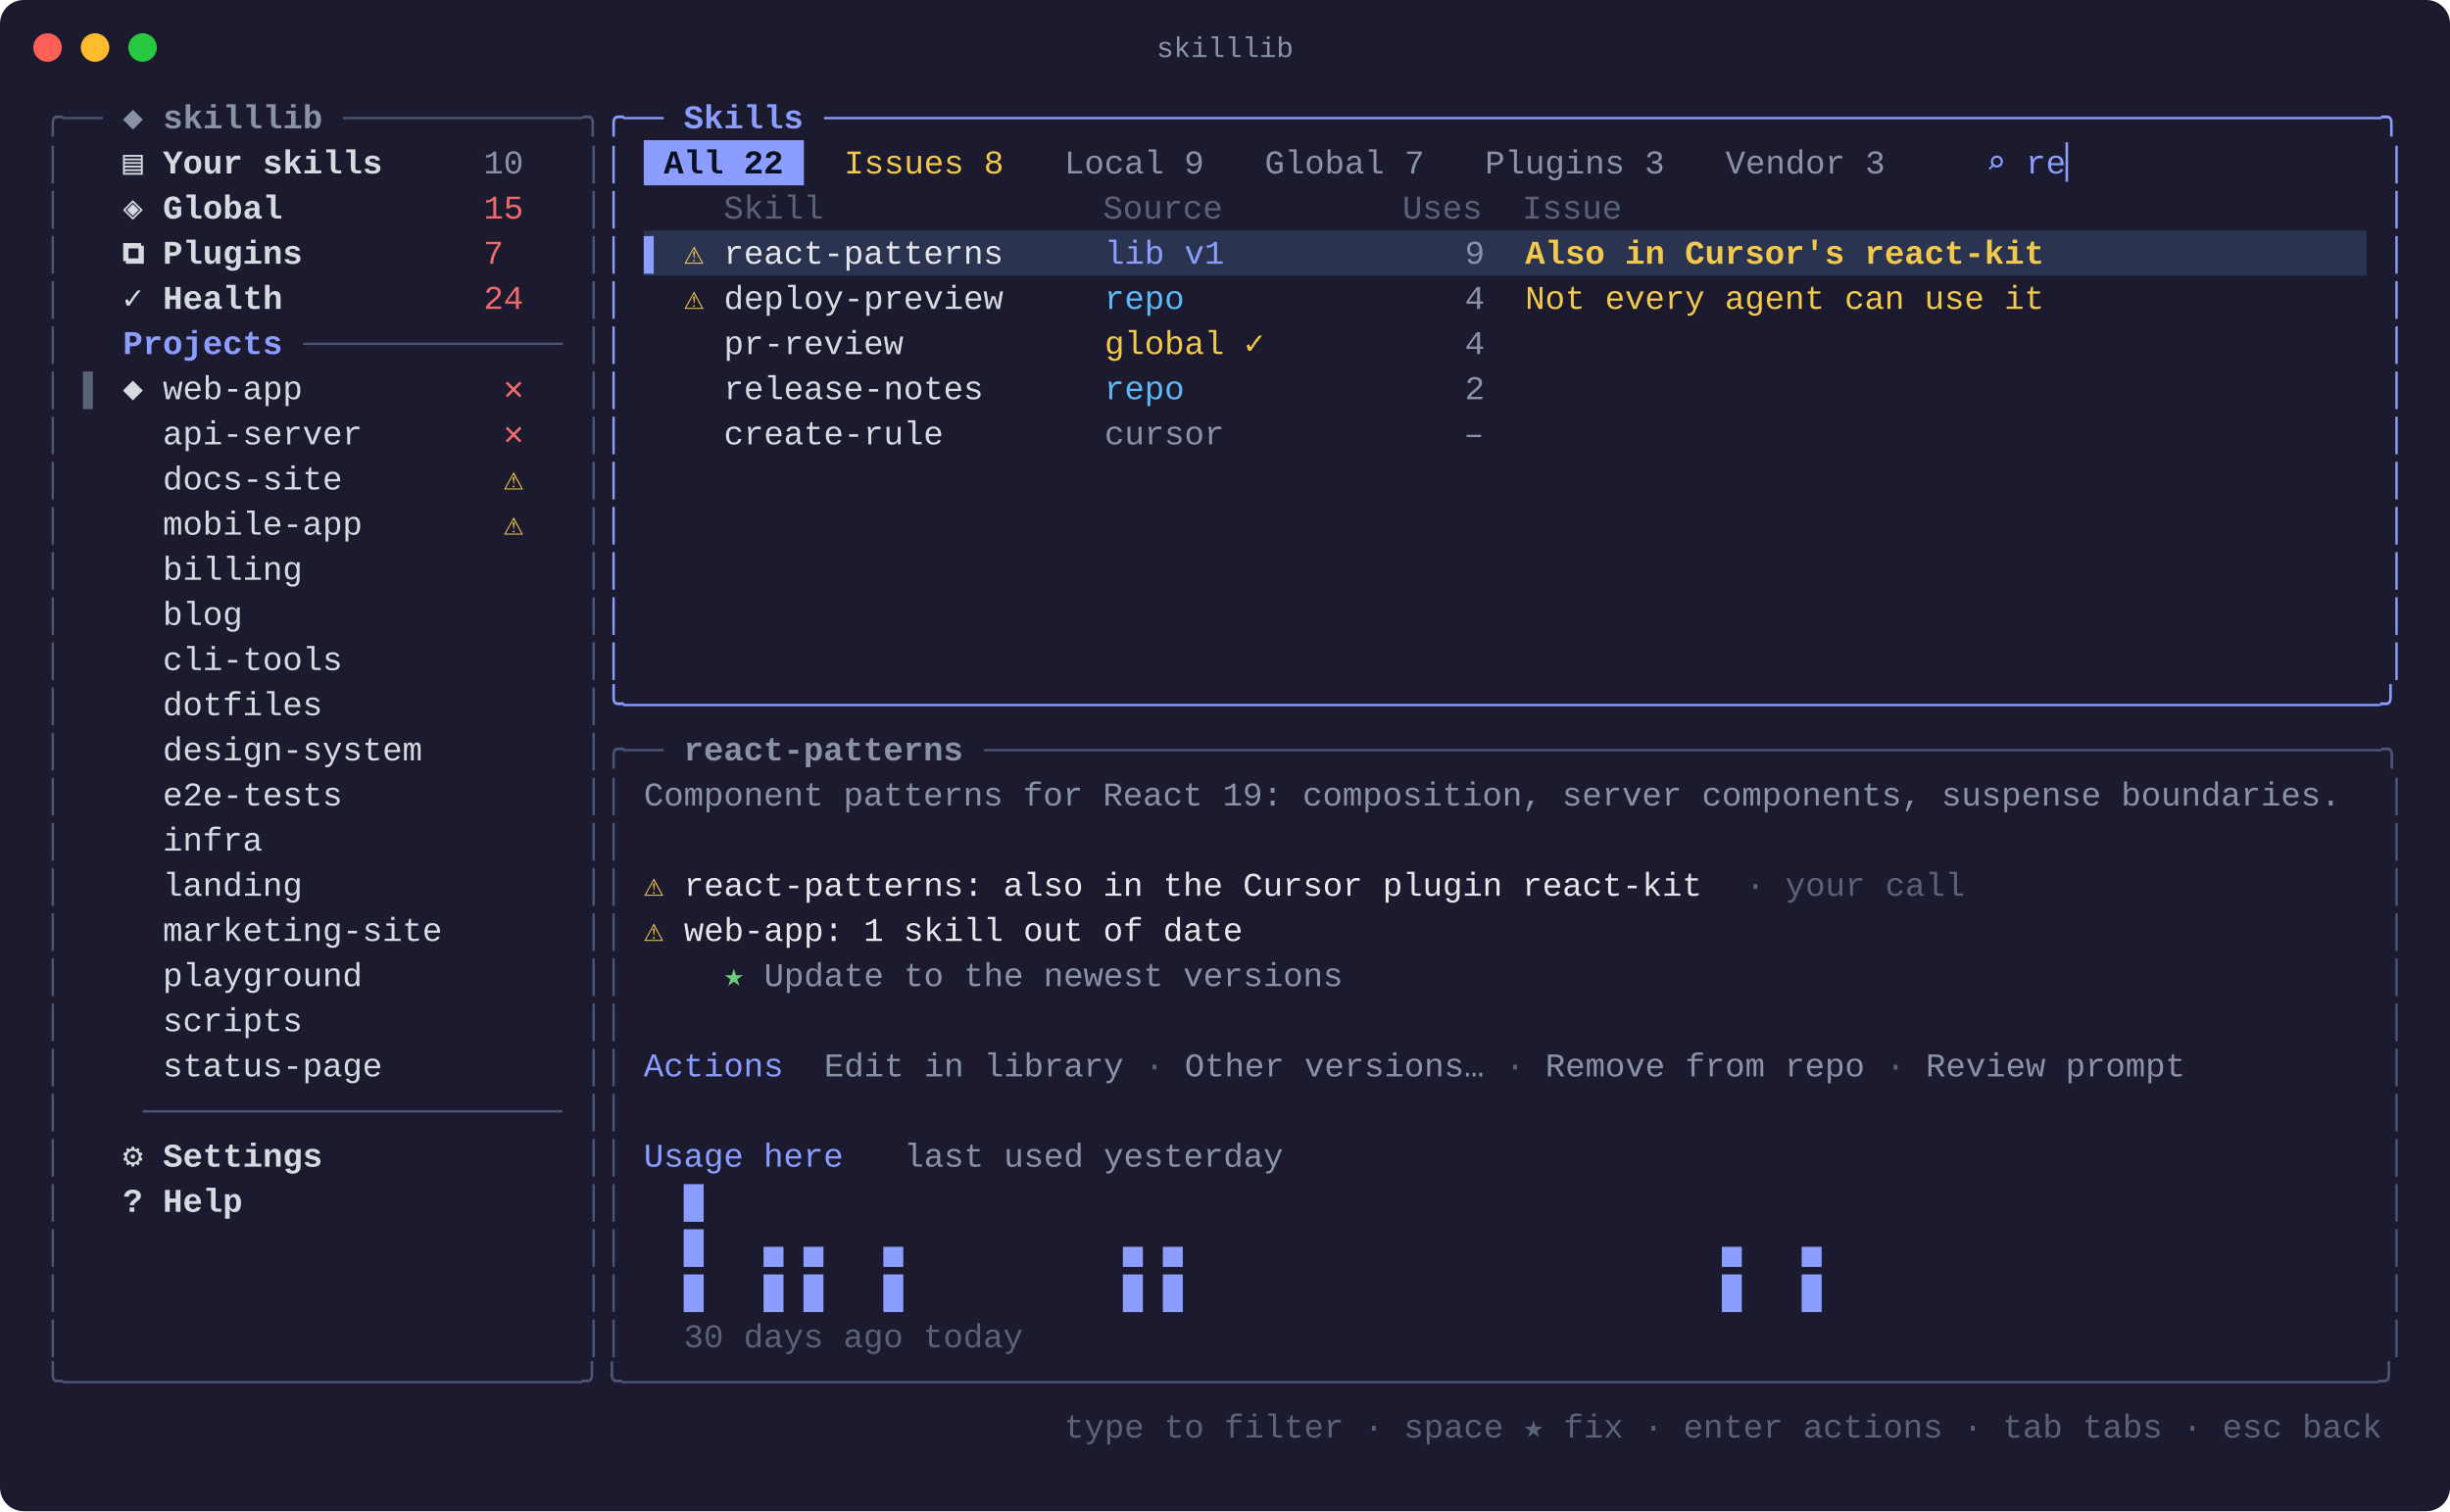
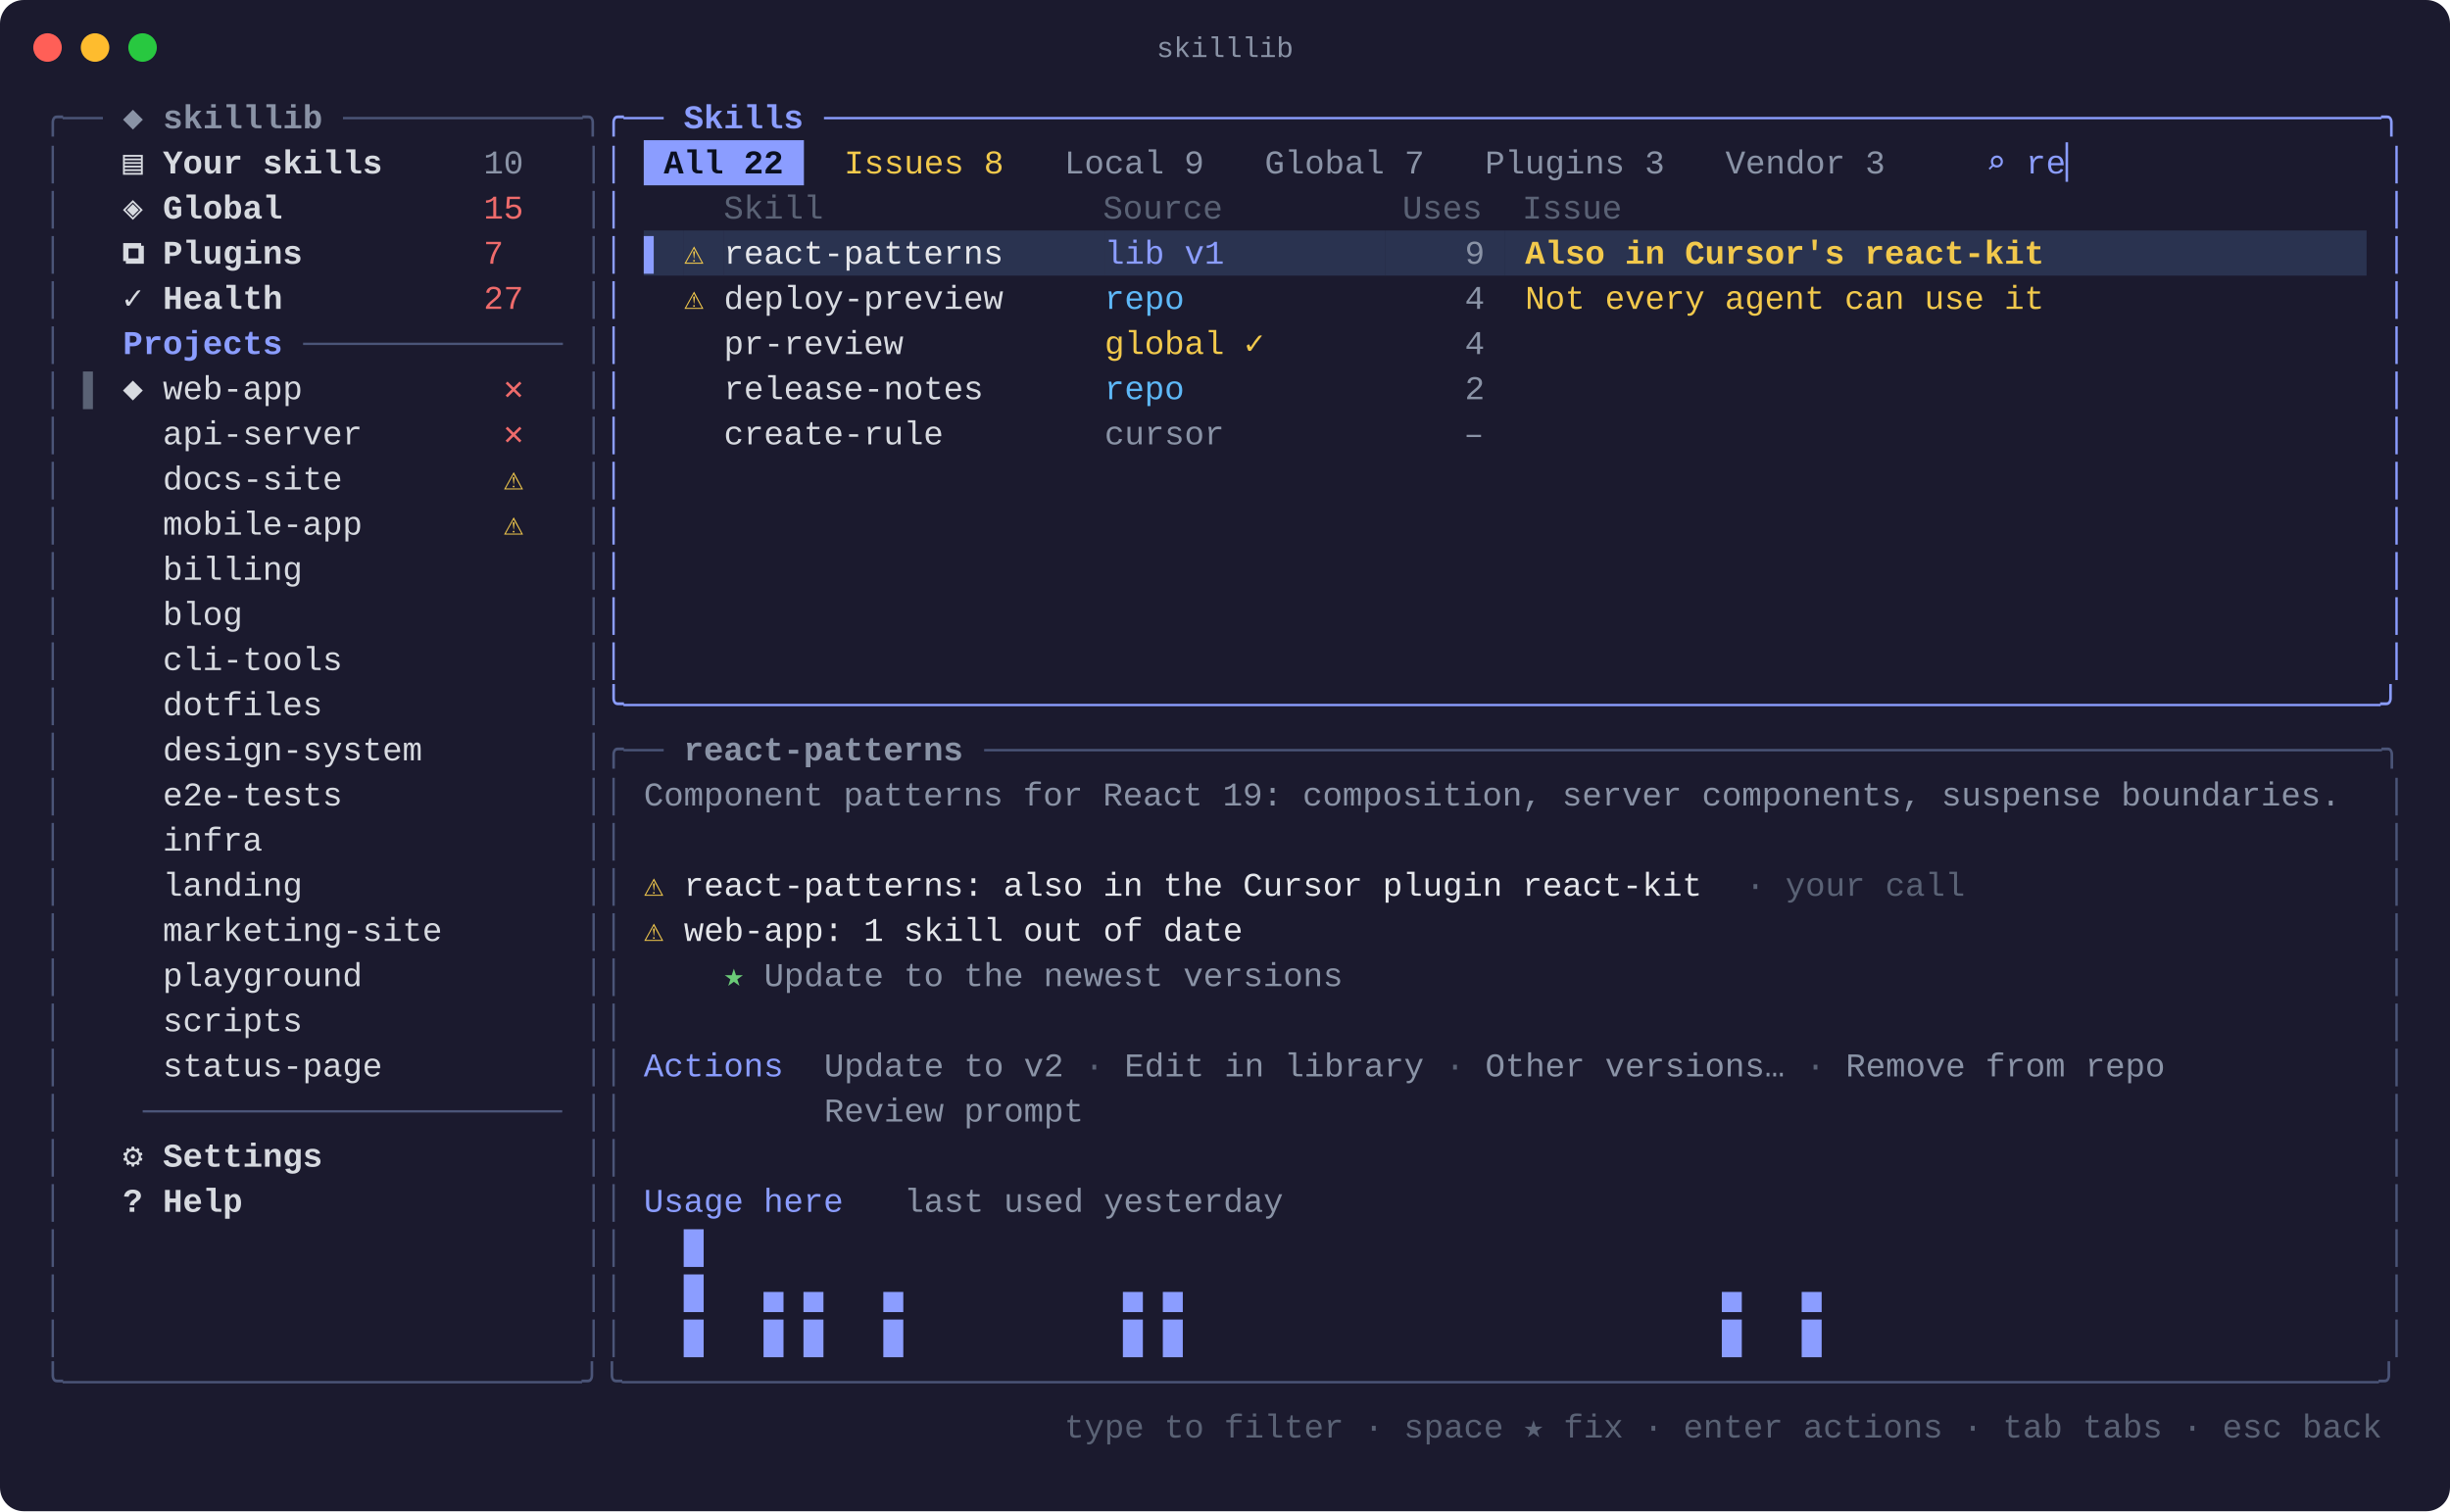
<svg xmlns="http://www.w3.org/2000/svg" width="1031" height="636" viewBox="0 0 1031 636" font-family="SFMono-Regular, Menlo, Consolas, 'Liberation Mono', monospace" font-size="14">
  <rect width="1031" height="636" rx="10" fill="#1b1a2e" />
  <circle cx="20" cy="20" r="6" fill="#ff5f57" />
  <circle cx="40" cy="20" r="6" fill="#febc2e" />
  <circle cx="60" cy="20" r="6" fill="#28c840" />
  <text x="515.5" y="24" fill="#8a93a6" font-size="12" text-anchor="middle">skilllib</text>
  <text x="18.0" y="54.0" fill="#4b5578" xml:space="preserve" textLength="25.3" lengthAdjust="spacingAndGlyphs">╭──</text>
  <text x="43.3" y="54.0" fill="#8a93a6" font-weight="bold" xml:space="preserve" textLength="101.2" lengthAdjust="spacingAndGlyphs"> ◆ skilllib </text>
  <text x="144.4" y="54.0" fill="#4b5578" xml:space="preserve" textLength="109.6" lengthAdjust="spacingAndGlyphs">────────────╮</text>
  <text x="254.0" y="54.0" fill="#8b9dff" xml:space="preserve" textLength="25.3" lengthAdjust="spacingAndGlyphs">╭──</text>
  <text x="279.3" y="54.0" fill="#8b9dff" font-weight="bold" xml:space="preserve" textLength="67.4" lengthAdjust="spacingAndGlyphs"> Skills </text>
  <text x="346.8" y="54.0" fill="#8b9dff" xml:space="preserve" textLength="666.0" lengthAdjust="spacingAndGlyphs">──────────────────────────────────────────────────────────────────────────────╮</text>
  <text x="18.0" y="73.0" fill="#4b5578" xml:space="preserve" textLength="8.4" lengthAdjust="spacingAndGlyphs">│</text>
  <text x="51.7" y="73.0" fill="#d7dae0" font-weight="bold" xml:space="preserve" textLength="151.7" lengthAdjust="spacingAndGlyphs">▤ Your skills     </text>
  <text x="203.5" y="73.0" fill="#8a93a6" xml:space="preserve" textLength="33.7" lengthAdjust="spacingAndGlyphs">10  </text>
  <text x="245.6" y="73.0" fill="#4b5578" xml:space="preserve" textLength="8.4" lengthAdjust="spacingAndGlyphs">│</text>
  <text x="254.0" y="73.0" fill="#8b9dff" xml:space="preserve" textLength="8.4" lengthAdjust="spacingAndGlyphs">│</text>
  <rect x="270.9" y="59.0" width="67.4" height="19" fill="#8b9dff" />
  <text x="270.9" y="73.0" fill="#0b1020" font-weight="bold" xml:space="preserve" textLength="67.4" lengthAdjust="spacingAndGlyphs"> All 22 </text>
  <text x="346.8" y="73.0" fill="#f2c94c" xml:space="preserve" textLength="84.3" lengthAdjust="spacingAndGlyphs"> Issues 8 </text>
  <text x="439.5" y="73.0" fill="#8a93a6" xml:space="preserve" textLength="75.9" lengthAdjust="spacingAndGlyphs"> Local 9 </text>
  <text x="523.8" y="73.0" fill="#8a93a6" xml:space="preserve" textLength="84.3" lengthAdjust="spacingAndGlyphs"> Global 7 </text>
  <text x="616.5" y="73.0" fill="#8a93a6" xml:space="preserve" textLength="92.7" lengthAdjust="spacingAndGlyphs"> Plugins 3 </text>
  <text x="717.7" y="73.0" fill="#8a93a6" xml:space="preserve" textLength="84.3" lengthAdjust="spacingAndGlyphs"> Vendor 3 </text>
  <text x="802.0" y="73.0" fill="#8b9dff" xml:space="preserve" textLength="75.9" lengthAdjust="spacingAndGlyphs">    ⌕ re▏</text>
  <text x="1004.3" y="73.0" fill="#8b9dff" xml:space="preserve" textLength="8.4" lengthAdjust="spacingAndGlyphs">│</text>
  <text x="18.0" y="92.0" fill="#4b5578" xml:space="preserve" textLength="8.4" lengthAdjust="spacingAndGlyphs">│</text>
  <text x="51.7" y="92.0" fill="#d7dae0" font-weight="bold" xml:space="preserve" textLength="151.7" lengthAdjust="spacingAndGlyphs">◈ Global          </text>
  <text x="203.5" y="92.0" fill="#ef6b6b" xml:space="preserve" textLength="33.7" lengthAdjust="spacingAndGlyphs">15  </text>
  <text x="245.6" y="92.0" fill="#4b5578" xml:space="preserve" textLength="8.4" lengthAdjust="spacingAndGlyphs">│</text>
  <text x="254.0" y="92.0" fill="#8b9dff" xml:space="preserve" textLength="8.4" lengthAdjust="spacingAndGlyphs">│</text>
  <text x="270.9" y="92.0" fill="#5a6275" xml:space="preserve" textLength="725.0" lengthAdjust="spacingAndGlyphs">    Skill              Source         Uses  Issue                                     </text>
  <text x="1004.3" y="92.0" fill="#8b9dff" xml:space="preserve" textLength="8.4" lengthAdjust="spacingAndGlyphs">│</text>
  <text x="18.0" y="111.0" fill="#4b5578" xml:space="preserve" textLength="8.4" lengthAdjust="spacingAndGlyphs">│</text>
  <text x="51.7" y="111.0" fill="#d7dae0" font-weight="bold" xml:space="preserve" textLength="151.7" lengthAdjust="spacingAndGlyphs">⧉ Plugins         </text>
  <text x="203.5" y="111.0" fill="#ef6b6b" xml:space="preserve" textLength="33.7" lengthAdjust="spacingAndGlyphs">7   </text>
  <text x="245.6" y="111.0" fill="#4b5578" xml:space="preserve" textLength="8.4" lengthAdjust="spacingAndGlyphs">│</text>
  <text x="254.0" y="111.0" fill="#8b9dff" xml:space="preserve" textLength="8.4" lengthAdjust="spacingAndGlyphs">│</text>
  <rect x="270.9" y="97.0" width="16.9" height="19" fill="#2a3350" />
  <text x="270.9" y="111.0" fill="#8b9dff" xml:space="preserve" textLength="16.9" lengthAdjust="spacingAndGlyphs">▌ </text>
  <rect x="287.8" y="97.0" width="16.9" height="19" fill="#2a3350" />
  <text x="287.8" y="111.0" fill="#f2c94c" xml:space="preserve" textLength="16.9" lengthAdjust="spacingAndGlyphs">⚠ </text>
  <rect x="304.6" y="97.0" width="160.2" height="19" fill="#2a3350" />
  <text x="304.6" y="111.0" fill="#e5e7eb" xml:space="preserve" textLength="160.2" lengthAdjust="spacingAndGlyphs">react-patterns     </text>
  <rect x="464.8" y="97.0" width="118.0" height="19" fill="#2a3350" />
  <text x="464.8" y="111.0" fill="#8b9dff" xml:space="preserve" textLength="118.0" lengthAdjust="spacingAndGlyphs">lib v1        </text>
  <rect x="582.8" y="97.0" width="50.6" height="19" fill="#2a3350" />
  <text x="582.8" y="111.0" fill="#8a93a6" xml:space="preserve" textLength="50.6" lengthAdjust="spacingAndGlyphs">    9 </text>
  <rect x="633.4" y="97.0" width="362.5" height="19" fill="#2a3350" />
  <text x="633.4" y="111.0" fill="#f2c94c" font-weight="bold" xml:space="preserve" textLength="362.5" lengthAdjust="spacingAndGlyphs"> Also in Cursor's react-kit                </text>
  <text x="1004.3" y="111.0" fill="#8b9dff" xml:space="preserve" textLength="8.4" lengthAdjust="spacingAndGlyphs">│</text>
  <text x="18.0" y="130.0" fill="#4b5578" xml:space="preserve" textLength="8.4" lengthAdjust="spacingAndGlyphs">│</text>
  <text x="51.7" y="130.0" fill="#d7dae0" font-weight="bold" xml:space="preserve" textLength="151.7" lengthAdjust="spacingAndGlyphs">✓ Health          </text>
-   <text x="203.5" y="130.0" fill="#ef6b6b" xml:space="preserve" textLength="33.7" lengthAdjust="spacingAndGlyphs">24  </text>
+   <text x="203.5" y="130.0" fill="#ef6b6b" xml:space="preserve" textLength="33.7" lengthAdjust="spacingAndGlyphs">27  </text>
  <text x="245.6" y="130.0" fill="#4b5578" xml:space="preserve" textLength="8.4" lengthAdjust="spacingAndGlyphs">│</text>
  <text x="254.0" y="130.0" fill="#8b9dff" xml:space="preserve" textLength="8.4" lengthAdjust="spacingAndGlyphs">│</text>
  <text x="287.8" y="130.0" fill="#f2c94c" xml:space="preserve" textLength="16.9" lengthAdjust="spacingAndGlyphs">⚠ </text>
  <text x="304.6" y="130.0" fill="#d7dae0" xml:space="preserve" textLength="160.2" lengthAdjust="spacingAndGlyphs">deploy-preview     </text>
  <text x="464.8" y="130.0" fill="#5eb8f7" xml:space="preserve" textLength="118.0" lengthAdjust="spacingAndGlyphs">repo          </text>
  <text x="582.8" y="130.0" fill="#8a93a6" xml:space="preserve" textLength="50.6" lengthAdjust="spacingAndGlyphs">    4 </text>
  <text x="633.4" y="130.0" fill="#f2c94c" xml:space="preserve" textLength="362.5" lengthAdjust="spacingAndGlyphs"> Not every agent can use it                </text>
  <text x="1004.3" y="130.0" fill="#8b9dff" xml:space="preserve" textLength="8.4" lengthAdjust="spacingAndGlyphs">│</text>
  <text x="18.0" y="149.0" fill="#4b5578" xml:space="preserve" textLength="8.4" lengthAdjust="spacingAndGlyphs">│</text>
  <text x="34.9" y="149.0" fill="#8b9dff" font-weight="bold" xml:space="preserve" textLength="92.7" lengthAdjust="spacingAndGlyphs">  Projects </text>
  <text x="127.6" y="149.0" fill="#4b5578" xml:space="preserve" textLength="109.6" lengthAdjust="spacingAndGlyphs">─────────────</text>
  <text x="245.6" y="149.0" fill="#4b5578" xml:space="preserve" textLength="8.4" lengthAdjust="spacingAndGlyphs">│</text>
  <text x="254.0" y="149.0" fill="#8b9dff" xml:space="preserve" textLength="8.4" lengthAdjust="spacingAndGlyphs">│</text>
  <text x="287.8" y="149.0" fill="#d7dae0" xml:space="preserve" textLength="177.0" lengthAdjust="spacingAndGlyphs">  pr-review          </text>
  <text x="464.8" y="149.0" fill="#f2c94c" xml:space="preserve" textLength="118.0" lengthAdjust="spacingAndGlyphs">global ✓      </text>
  <text x="582.8" y="149.0" fill="#8a93a6" xml:space="preserve" textLength="50.6" lengthAdjust="spacingAndGlyphs">    4 </text>
  <text x="1004.3" y="149.0" fill="#8b9dff" xml:space="preserve" textLength="8.4" lengthAdjust="spacingAndGlyphs">│</text>
  <text x="18.0" y="168.0" fill="#4b5578" xml:space="preserve" textLength="8.4" lengthAdjust="spacingAndGlyphs">│</text>
  <text x="34.9" y="168.0" fill="#5a6275" xml:space="preserve" textLength="16.9" lengthAdjust="spacingAndGlyphs">▌ </text>
  <text x="51.7" y="168.0" fill="#d7dae0" xml:space="preserve" textLength="160.2" lengthAdjust="spacingAndGlyphs">◆ web-app          </text>
  <text x="211.9" y="168.0" fill="#ef6b6b" xml:space="preserve" textLength="25.3" lengthAdjust="spacingAndGlyphs">✕  </text>
  <text x="245.6" y="168.0" fill="#4b5578" xml:space="preserve" textLength="8.4" lengthAdjust="spacingAndGlyphs">│</text>
  <text x="254.0" y="168.0" fill="#8b9dff" xml:space="preserve" textLength="8.4" lengthAdjust="spacingAndGlyphs">│</text>
  <text x="287.8" y="168.0" fill="#d7dae0" xml:space="preserve" textLength="177.0" lengthAdjust="spacingAndGlyphs">  release-notes      </text>
  <text x="464.8" y="168.0" fill="#5eb8f7" xml:space="preserve" textLength="118.0" lengthAdjust="spacingAndGlyphs">repo          </text>
  <text x="582.8" y="168.0" fill="#8a93a6" xml:space="preserve" textLength="50.6" lengthAdjust="spacingAndGlyphs">    2 </text>
  <text x="1004.3" y="168.0" fill="#8b9dff" xml:space="preserve" textLength="8.4" lengthAdjust="spacingAndGlyphs">│</text>
  <text x="18.0" y="187.0" fill="#4b5578" xml:space="preserve" textLength="8.4" lengthAdjust="spacingAndGlyphs">│</text>
  <text x="51.7" y="187.0" fill="#d7dae0" xml:space="preserve" textLength="160.2" lengthAdjust="spacingAndGlyphs">  api-server       </text>
  <text x="211.9" y="187.0" fill="#ef6b6b" xml:space="preserve" textLength="25.3" lengthAdjust="spacingAndGlyphs">✕  </text>
  <text x="245.6" y="187.0" fill="#4b5578" xml:space="preserve" textLength="8.4" lengthAdjust="spacingAndGlyphs">│</text>
  <text x="254.0" y="187.0" fill="#8b9dff" xml:space="preserve" textLength="8.4" lengthAdjust="spacingAndGlyphs">│</text>
  <text x="287.8" y="187.0" fill="#d7dae0" xml:space="preserve" textLength="177.0" lengthAdjust="spacingAndGlyphs">  create-rule        </text>
  <text x="464.8" y="187.0" fill="#8a93a6" xml:space="preserve" textLength="168.6" lengthAdjust="spacingAndGlyphs">cursor            – </text>
  <text x="1004.3" y="187.0" fill="#8b9dff" xml:space="preserve" textLength="8.4" lengthAdjust="spacingAndGlyphs">│</text>
  <text x="18.0" y="206.0" fill="#4b5578" xml:space="preserve" textLength="8.4" lengthAdjust="spacingAndGlyphs">│</text>
  <text x="51.7" y="206.0" fill="#d7dae0" xml:space="preserve" textLength="160.2" lengthAdjust="spacingAndGlyphs">  docs-site        </text>
  <text x="211.9" y="206.0" fill="#f2c94c" xml:space="preserve" textLength="25.3" lengthAdjust="spacingAndGlyphs">⚠  </text>
  <text x="245.6" y="206.0" fill="#4b5578" xml:space="preserve" textLength="8.4" lengthAdjust="spacingAndGlyphs">│</text>
  <text x="254.0" y="206.0" fill="#8b9dff" xml:space="preserve" textLength="8.4" lengthAdjust="spacingAndGlyphs">│</text>
  <text x="1004.3" y="206.0" fill="#8b9dff" xml:space="preserve" textLength="8.4" lengthAdjust="spacingAndGlyphs">│</text>
  <text x="18.0" y="225.0" fill="#4b5578" xml:space="preserve" textLength="8.4" lengthAdjust="spacingAndGlyphs">│</text>
  <text x="51.7" y="225.0" fill="#d7dae0" xml:space="preserve" textLength="160.2" lengthAdjust="spacingAndGlyphs">  mobile-app       </text>
  <text x="211.9" y="225.0" fill="#f2c94c" xml:space="preserve" textLength="25.3" lengthAdjust="spacingAndGlyphs">⚠  </text>
  <text x="245.6" y="225.0" fill="#4b5578" xml:space="preserve" textLength="8.4" lengthAdjust="spacingAndGlyphs">│</text>
  <text x="254.0" y="225.0" fill="#8b9dff" xml:space="preserve" textLength="8.4" lengthAdjust="spacingAndGlyphs">│</text>
  <text x="1004.3" y="225.0" fill="#8b9dff" xml:space="preserve" textLength="8.4" lengthAdjust="spacingAndGlyphs">│</text>
  <text x="18.0" y="244.0" fill="#4b5578" xml:space="preserve" textLength="8.4" lengthAdjust="spacingAndGlyphs">│</text>
  <text x="51.7" y="244.0" fill="#d7dae0" xml:space="preserve" textLength="193.9" lengthAdjust="spacingAndGlyphs">  billing              </text>
  <text x="245.6" y="244.0" fill="#4b5578" xml:space="preserve" textLength="8.4" lengthAdjust="spacingAndGlyphs">│</text>
  <text x="254.0" y="244.0" fill="#8b9dff" xml:space="preserve" textLength="8.4" lengthAdjust="spacingAndGlyphs">│</text>
  <text x="1004.3" y="244.0" fill="#8b9dff" xml:space="preserve" textLength="8.4" lengthAdjust="spacingAndGlyphs">│</text>
  <text x="18.0" y="263.0" fill="#4b5578" xml:space="preserve" textLength="8.4" lengthAdjust="spacingAndGlyphs">│</text>
  <text x="51.7" y="263.0" fill="#d7dae0" xml:space="preserve" textLength="193.9" lengthAdjust="spacingAndGlyphs">  blog                 </text>
  <text x="245.6" y="263.0" fill="#4b5578" xml:space="preserve" textLength="8.4" lengthAdjust="spacingAndGlyphs">│</text>
  <text x="254.0" y="263.0" fill="#8b9dff" xml:space="preserve" textLength="8.4" lengthAdjust="spacingAndGlyphs">│</text>
  <text x="1004.3" y="263.0" fill="#8b9dff" xml:space="preserve" textLength="8.4" lengthAdjust="spacingAndGlyphs">│</text>
  <text x="18.0" y="282.0" fill="#4b5578" xml:space="preserve" textLength="8.4" lengthAdjust="spacingAndGlyphs">│</text>
  <text x="51.7" y="282.0" fill="#d7dae0" xml:space="preserve" textLength="193.9" lengthAdjust="spacingAndGlyphs">  cli-tools            </text>
  <text x="245.6" y="282.0" fill="#4b5578" xml:space="preserve" textLength="8.4" lengthAdjust="spacingAndGlyphs">│</text>
  <text x="254.0" y="282.0" fill="#8b9dff" xml:space="preserve" textLength="8.4" lengthAdjust="spacingAndGlyphs">│</text>
  <text x="1004.3" y="282.0" fill="#8b9dff" xml:space="preserve" textLength="8.4" lengthAdjust="spacingAndGlyphs">│</text>
  <text x="18.0" y="301.0" fill="#4b5578" xml:space="preserve" textLength="8.4" lengthAdjust="spacingAndGlyphs">│</text>
  <text x="51.7" y="301.0" fill="#d7dae0" xml:space="preserve" textLength="193.9" lengthAdjust="spacingAndGlyphs">  dotfiles             </text>
  <text x="245.6" y="301.0" fill="#4b5578" xml:space="preserve" textLength="8.4" lengthAdjust="spacingAndGlyphs">│</text>
  <text x="254.0" y="301.0" fill="#8b9dff" xml:space="preserve" textLength="758.7" lengthAdjust="spacingAndGlyphs">╰────────────────────────────────────────────────────────────────────────────────────────╯</text>
  <text x="18.0" y="320.0" fill="#4b5578" xml:space="preserve" textLength="8.4" lengthAdjust="spacingAndGlyphs">│</text>
  <text x="51.7" y="320.0" fill="#d7dae0" xml:space="preserve" textLength="193.9" lengthAdjust="spacingAndGlyphs">  design-system        </text>
  <text x="245.6" y="320.0" fill="#4b5578" xml:space="preserve" textLength="33.7" lengthAdjust="spacingAndGlyphs">│╭──</text>
  <text x="279.3" y="320.0" fill="#8a93a6" font-weight="bold" xml:space="preserve" textLength="134.9" lengthAdjust="spacingAndGlyphs"> react-patterns </text>
  <text x="414.2" y="320.0" fill="#4b5578" xml:space="preserve" textLength="598.5" lengthAdjust="spacingAndGlyphs">──────────────────────────────────────────────────────────────────────╮</text>
  <text x="18.0" y="339.0" fill="#4b5578" xml:space="preserve" textLength="8.4" lengthAdjust="spacingAndGlyphs">│</text>
  <text x="51.7" y="339.0" fill="#d7dae0" xml:space="preserve" textLength="193.9" lengthAdjust="spacingAndGlyphs">  e2e-tests            </text>
  <text x="245.6" y="339.0" fill="#4b5578" xml:space="preserve" textLength="16.9" lengthAdjust="spacingAndGlyphs">││</text>
  <text x="270.9" y="339.0" fill="#8a93a6" xml:space="preserve" textLength="716.5" lengthAdjust="spacingAndGlyphs">Component patterns for React 19: composition, server components, suspense boundaries.</text>
  <text x="1004.3" y="339.0" fill="#4b5578" xml:space="preserve" textLength="8.4" lengthAdjust="spacingAndGlyphs">│</text>
  <text x="18.0" y="358.0" fill="#4b5578" xml:space="preserve" textLength="8.4" lengthAdjust="spacingAndGlyphs">│</text>
  <text x="51.7" y="358.0" fill="#d7dae0" xml:space="preserve" textLength="193.9" lengthAdjust="spacingAndGlyphs">  infra                </text>
  <text x="245.6" y="358.0" fill="#4b5578" xml:space="preserve" textLength="16.9" lengthAdjust="spacingAndGlyphs">││</text>
  <text x="1004.3" y="358.0" fill="#4b5578" xml:space="preserve" textLength="8.4" lengthAdjust="spacingAndGlyphs">│</text>
  <text x="18.0" y="377.0" fill="#4b5578" xml:space="preserve" textLength="8.4" lengthAdjust="spacingAndGlyphs">│</text>
  <text x="51.7" y="377.0" fill="#d7dae0" xml:space="preserve" textLength="193.9" lengthAdjust="spacingAndGlyphs">  landing              </text>
  <text x="245.6" y="377.0" fill="#4b5578" xml:space="preserve" textLength="16.9" lengthAdjust="spacingAndGlyphs">││</text>
  <text x="270.9" y="377.0" fill="#f2c94c" xml:space="preserve" textLength="16.9" lengthAdjust="spacingAndGlyphs">⚠ </text>
  <text x="287.8" y="377.0" fill="#e5e7eb" xml:space="preserve" textLength="429.9" lengthAdjust="spacingAndGlyphs">react-patterns: also in the Cursor plugin react-kit</text>
  <text x="717.7" y="377.0" fill="#5a6275" xml:space="preserve" textLength="109.6" lengthAdjust="spacingAndGlyphs">  · your call</text>
  <text x="1004.3" y="377.0" fill="#4b5578" xml:space="preserve" textLength="8.4" lengthAdjust="spacingAndGlyphs">│</text>
  <text x="18.0" y="396.0" fill="#4b5578" xml:space="preserve" textLength="8.4" lengthAdjust="spacingAndGlyphs">│</text>
  <text x="51.7" y="396.0" fill="#d7dae0" xml:space="preserve" textLength="193.9" lengthAdjust="spacingAndGlyphs">  marketing-site       </text>
  <text x="245.6" y="396.0" fill="#4b5578" xml:space="preserve" textLength="16.9" lengthAdjust="spacingAndGlyphs">││</text>
  <text x="270.9" y="396.0" fill="#f2c94c" xml:space="preserve" textLength="16.9" lengthAdjust="spacingAndGlyphs">⚠ </text>
  <text x="287.8" y="396.0" fill="#e5e7eb" xml:space="preserve" textLength="236.0" lengthAdjust="spacingAndGlyphs">web-app: 1 skill out of date</text>
  <text x="1004.3" y="396.0" fill="#4b5578" xml:space="preserve" textLength="8.4" lengthAdjust="spacingAndGlyphs">│</text>
  <text x="18.0" y="415.0" fill="#4b5578" xml:space="preserve" textLength="8.4" lengthAdjust="spacingAndGlyphs">│</text>
  <text x="51.7" y="415.0" fill="#d7dae0" xml:space="preserve" textLength="193.9" lengthAdjust="spacingAndGlyphs">  playground           </text>
  <text x="245.6" y="415.0" fill="#4b5578" xml:space="preserve" textLength="16.9" lengthAdjust="spacingAndGlyphs">││</text>
  <text x="304.6" y="415.0" fill="#6bcb77" xml:space="preserve" textLength="16.9" lengthAdjust="spacingAndGlyphs">★ </text>
  <text x="321.5" y="415.0" fill="#8a93a6" xml:space="preserve" textLength="244.5" lengthAdjust="spacingAndGlyphs">Update to the newest versions</text>
  <text x="1004.3" y="415.0" fill="#4b5578" xml:space="preserve" textLength="8.4" lengthAdjust="spacingAndGlyphs">│</text>
  <text x="18.0" y="434.0" fill="#4b5578" xml:space="preserve" textLength="8.4" lengthAdjust="spacingAndGlyphs">│</text>
  <text x="51.7" y="434.0" fill="#d7dae0" xml:space="preserve" textLength="193.9" lengthAdjust="spacingAndGlyphs">  scripts              </text>
  <text x="245.6" y="434.0" fill="#4b5578" xml:space="preserve" textLength="16.9" lengthAdjust="spacingAndGlyphs">││</text>
  <text x="1004.3" y="434.0" fill="#4b5578" xml:space="preserve" textLength="8.4" lengthAdjust="spacingAndGlyphs">│</text>
  <text x="18.0" y="453.0" fill="#4b5578" xml:space="preserve" textLength="8.4" lengthAdjust="spacingAndGlyphs">│</text>
  <text x="51.7" y="453.0" fill="#d7dae0" xml:space="preserve" textLength="193.9" lengthAdjust="spacingAndGlyphs">  status-page          </text>
  <text x="245.6" y="453.0" fill="#4b5578" xml:space="preserve" textLength="16.9" lengthAdjust="spacingAndGlyphs">││</text>
  <text x="270.9" y="453.0" fill="#8b9dff" xml:space="preserve" textLength="75.9" lengthAdjust="spacingAndGlyphs">Actions  </text>
-   <text x="346.8" y="453.0" fill="#8a93a6" xml:space="preserve" textLength="126.4" lengthAdjust="spacingAndGlyphs">Edit in library</text>
-   <text x="473.2" y="453.0" fill="#5a6275" xml:space="preserve" textLength="25.3" lengthAdjust="spacingAndGlyphs"> · </text>
-   <text x="498.5" y="453.0" fill="#8a93a6" xml:space="preserve" textLength="126.4" lengthAdjust="spacingAndGlyphs">Other versions…</text>
-   <text x="625.0" y="453.0" fill="#5a6275" xml:space="preserve" textLength="25.3" lengthAdjust="spacingAndGlyphs"> · </text>
-   <text x="650.3" y="453.0" fill="#8a93a6" xml:space="preserve" textLength="134.9" lengthAdjust="spacingAndGlyphs">Remove from repo</text>
-   <text x="785.1" y="453.0" fill="#5a6275" xml:space="preserve" textLength="25.3" lengthAdjust="spacingAndGlyphs"> · </text>
-   <text x="810.4" y="453.0" fill="#8a93a6" xml:space="preserve" textLength="109.6" lengthAdjust="spacingAndGlyphs">Review prompt</text>
+   <text x="346.8" y="453.0" fill="#8a93a6" xml:space="preserve" textLength="101.2" lengthAdjust="spacingAndGlyphs">Update to v2</text>
+   <text x="447.9" y="453.0" fill="#5a6275" xml:space="preserve" textLength="25.3" lengthAdjust="spacingAndGlyphs"> · </text>
+   <text x="473.2" y="453.0" fill="#8a93a6" xml:space="preserve" textLength="126.4" lengthAdjust="spacingAndGlyphs">Edit in library</text>
+   <text x="599.7" y="453.0" fill="#5a6275" xml:space="preserve" textLength="25.3" lengthAdjust="spacingAndGlyphs"> · </text>
+   <text x="625.0" y="453.0" fill="#8a93a6" xml:space="preserve" textLength="126.4" lengthAdjust="spacingAndGlyphs">Other versions…</text>
+   <text x="751.4" y="453.0" fill="#5a6275" xml:space="preserve" textLength="25.3" lengthAdjust="spacingAndGlyphs"> · </text>
+   <text x="776.7" y="453.0" fill="#8a93a6" xml:space="preserve" textLength="134.9" lengthAdjust="spacingAndGlyphs">Remove from repo</text>
  <text x="1004.3" y="453.0" fill="#4b5578" xml:space="preserve" textLength="8.4" lengthAdjust="spacingAndGlyphs">│</text>
  <text x="18.0" y="472.0" fill="#4b5578" xml:space="preserve" textLength="8.4" lengthAdjust="spacingAndGlyphs">│</text>
  <text x="60.1" y="472.0" fill="#4b5578" xml:space="preserve" textLength="177.0" lengthAdjust="spacingAndGlyphs">─────────────────────</text>
  <text x="245.6" y="472.0" fill="#4b5578" xml:space="preserve" textLength="16.9" lengthAdjust="spacingAndGlyphs">││</text>
+   <text x="346.8" y="472.0" fill="#8a93a6" xml:space="preserve" textLength="109.6" lengthAdjust="spacingAndGlyphs">Review prompt</text>
  <text x="1004.3" y="472.0" fill="#4b5578" xml:space="preserve" textLength="8.4" lengthAdjust="spacingAndGlyphs">│</text>
  <text x="18.0" y="491.0" fill="#4b5578" xml:space="preserve" textLength="8.4" lengthAdjust="spacingAndGlyphs">│</text>
  <text x="51.7" y="491.0" fill="#d7dae0" font-weight="bold" xml:space="preserve" textLength="185.5" lengthAdjust="spacingAndGlyphs">⚙ Settings            </text>
  <text x="245.6" y="491.0" fill="#4b5578" xml:space="preserve" textLength="16.9" lengthAdjust="spacingAndGlyphs">││</text>
-   <text x="270.9" y="491.0" fill="#8b9dff" xml:space="preserve" textLength="84.3" lengthAdjust="spacingAndGlyphs">Usage here</text>
-   <text x="355.2" y="491.0" fill="#8a93a6" xml:space="preserve" textLength="185.5" lengthAdjust="spacingAndGlyphs">   last used yesterday</text>
  <text x="1004.3" y="491.0" fill="#4b5578" xml:space="preserve" textLength="8.4" lengthAdjust="spacingAndGlyphs">│</text>
  <text x="18.0" y="510.0" fill="#4b5578" xml:space="preserve" textLength="8.4" lengthAdjust="spacingAndGlyphs">│</text>
  <text x="51.7" y="510.0" fill="#d7dae0" font-weight="bold" xml:space="preserve" textLength="185.5" lengthAdjust="spacingAndGlyphs">? Help                </text>
  <text x="245.6" y="510.0" fill="#4b5578" xml:space="preserve" textLength="16.9" lengthAdjust="spacingAndGlyphs">││</text>
-   <text x="270.9" y="510.0" fill="#8b9dff" xml:space="preserve" textLength="522.7" lengthAdjust="spacingAndGlyphs">  █                                                           </text>
+   <text x="270.9" y="510.0" fill="#8b9dff" xml:space="preserve" textLength="84.3" lengthAdjust="spacingAndGlyphs">Usage here</text>
+   <text x="355.2" y="510.0" fill="#8a93a6" xml:space="preserve" textLength="185.5" lengthAdjust="spacingAndGlyphs">   last used yesterday</text>
  <text x="1004.3" y="510.0" fill="#4b5578" xml:space="preserve" textLength="8.4" lengthAdjust="spacingAndGlyphs">│</text>
  <text x="18.0" y="529.0" fill="#4b5578" xml:space="preserve" textLength="8.4" lengthAdjust="spacingAndGlyphs">│</text>
  <text x="245.6" y="529.0" fill="#4b5578" xml:space="preserve" textLength="16.9" lengthAdjust="spacingAndGlyphs">││</text>
-   <text x="270.9" y="529.0" fill="#8b9dff" xml:space="preserve" textLength="522.7" lengthAdjust="spacingAndGlyphs">  █   ▄ ▄   ▄           ▄ ▄                           ▄   ▄   </text>
+   <text x="270.9" y="529.0" fill="#8b9dff" xml:space="preserve" textLength="522.7" lengthAdjust="spacingAndGlyphs">  █                                                           </text>
  <text x="1004.3" y="529.0" fill="#4b5578" xml:space="preserve" textLength="8.4" lengthAdjust="spacingAndGlyphs">│</text>
  <text x="18.0" y="548.0" fill="#4b5578" xml:space="preserve" textLength="8.4" lengthAdjust="spacingAndGlyphs">│</text>
  <text x="245.6" y="548.0" fill="#4b5578" xml:space="preserve" textLength="16.9" lengthAdjust="spacingAndGlyphs">││</text>
-   <text x="270.9" y="548.0" fill="#8b9dff" xml:space="preserve" textLength="522.7" lengthAdjust="spacingAndGlyphs">  █   █ █   █           █ █                           █   █   </text>
+   <text x="270.9" y="548.0" fill="#8b9dff" xml:space="preserve" textLength="522.7" lengthAdjust="spacingAndGlyphs">  █   ▄ ▄   ▄           ▄ ▄                           ▄   ▄   </text>
  <text x="1004.3" y="548.0" fill="#4b5578" xml:space="preserve" textLength="8.4" lengthAdjust="spacingAndGlyphs">│</text>
  <text x="18.0" y="567.0" fill="#4b5578" xml:space="preserve" textLength="8.4" lengthAdjust="spacingAndGlyphs">│</text>
  <text x="245.6" y="567.0" fill="#4b5578" xml:space="preserve" textLength="16.9" lengthAdjust="spacingAndGlyphs">││</text>
-   <text x="270.9" y="567.0" fill="#5a6275" xml:space="preserve" textLength="160.2" lengthAdjust="spacingAndGlyphs">  30 days ago today</text>
+   <text x="270.9" y="567.0" fill="#8b9dff" xml:space="preserve" textLength="522.7" lengthAdjust="spacingAndGlyphs">  █   █ █   █           █ █                           █   █   </text>
  <text x="1004.3" y="567.0" fill="#4b5578" xml:space="preserve" textLength="8.4" lengthAdjust="spacingAndGlyphs">│</text>
  <text x="18.0" y="586.0" fill="#4b5578" xml:space="preserve" textLength="994.7" lengthAdjust="spacingAndGlyphs">╰──────────────────────────╯╰────────────────────────────────────────────────────────────────────────────────────────╯</text>
  <text x="447.9" y="605.0" fill="#5a6275" xml:space="preserve" textLength="564.8" lengthAdjust="spacingAndGlyphs">type to filter · space ★ fix · enter actions · tab tabs · esc back </text>
</svg>
